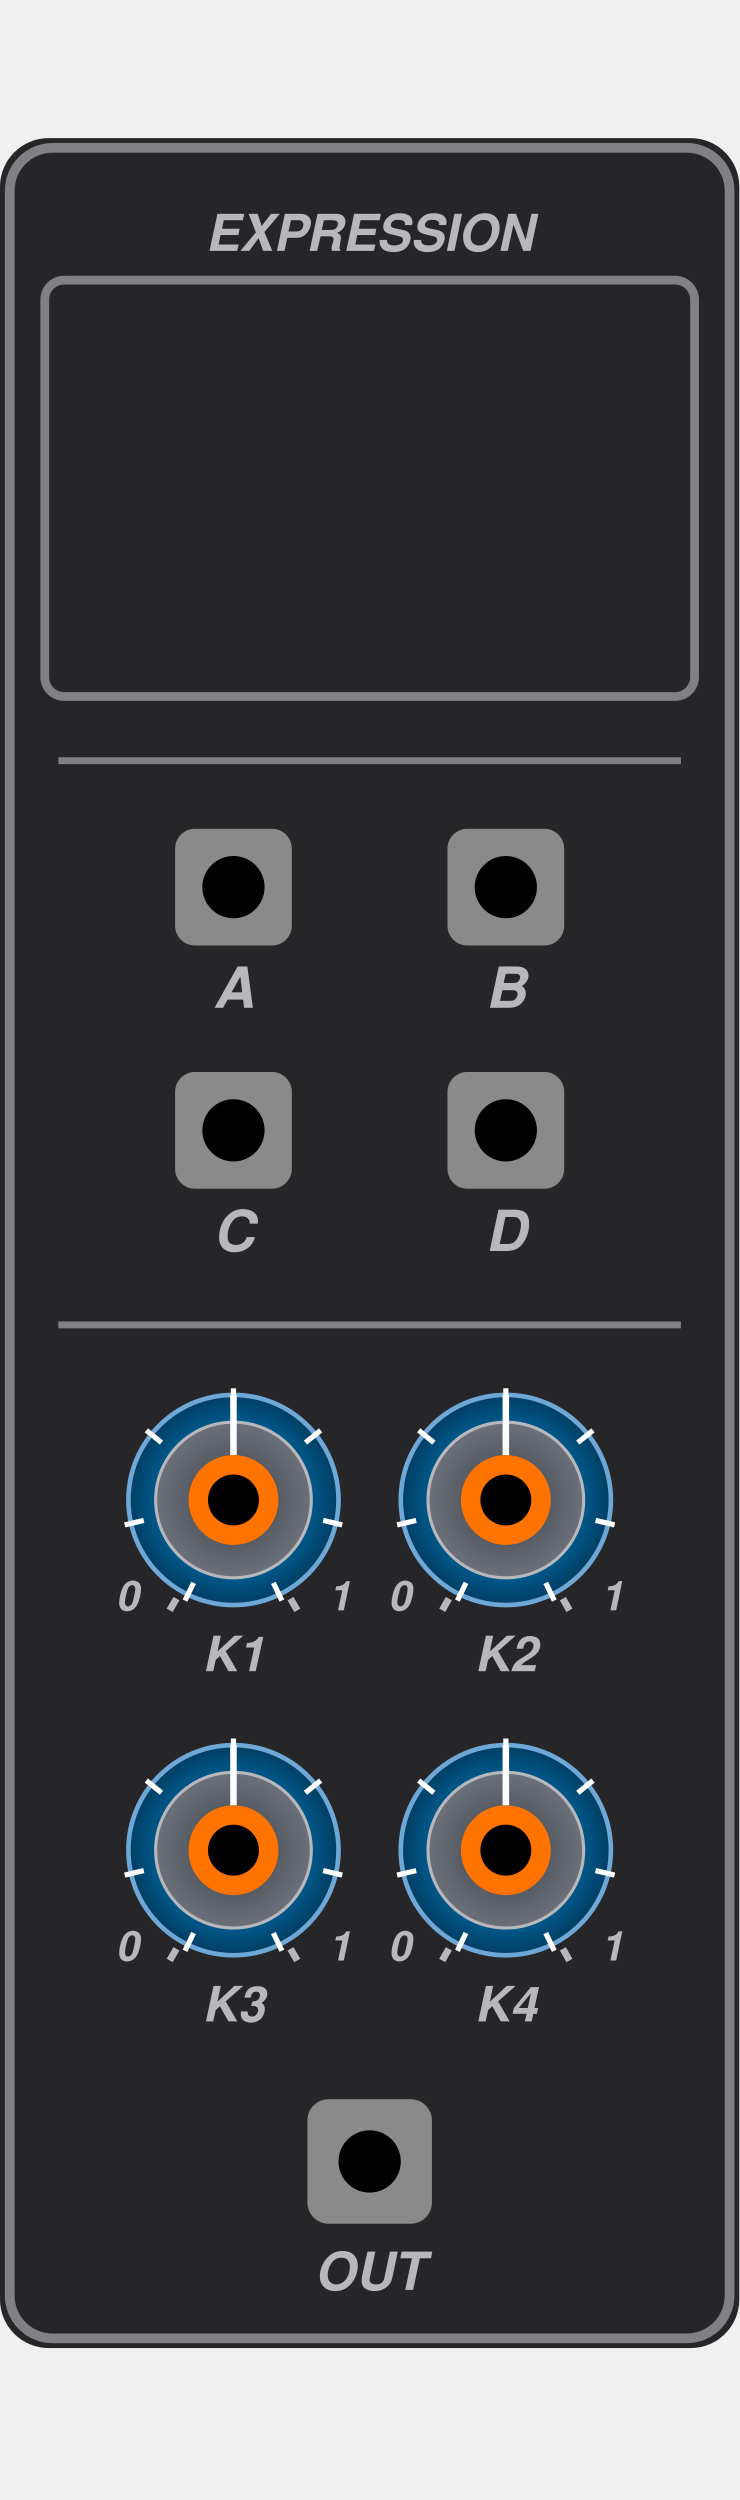
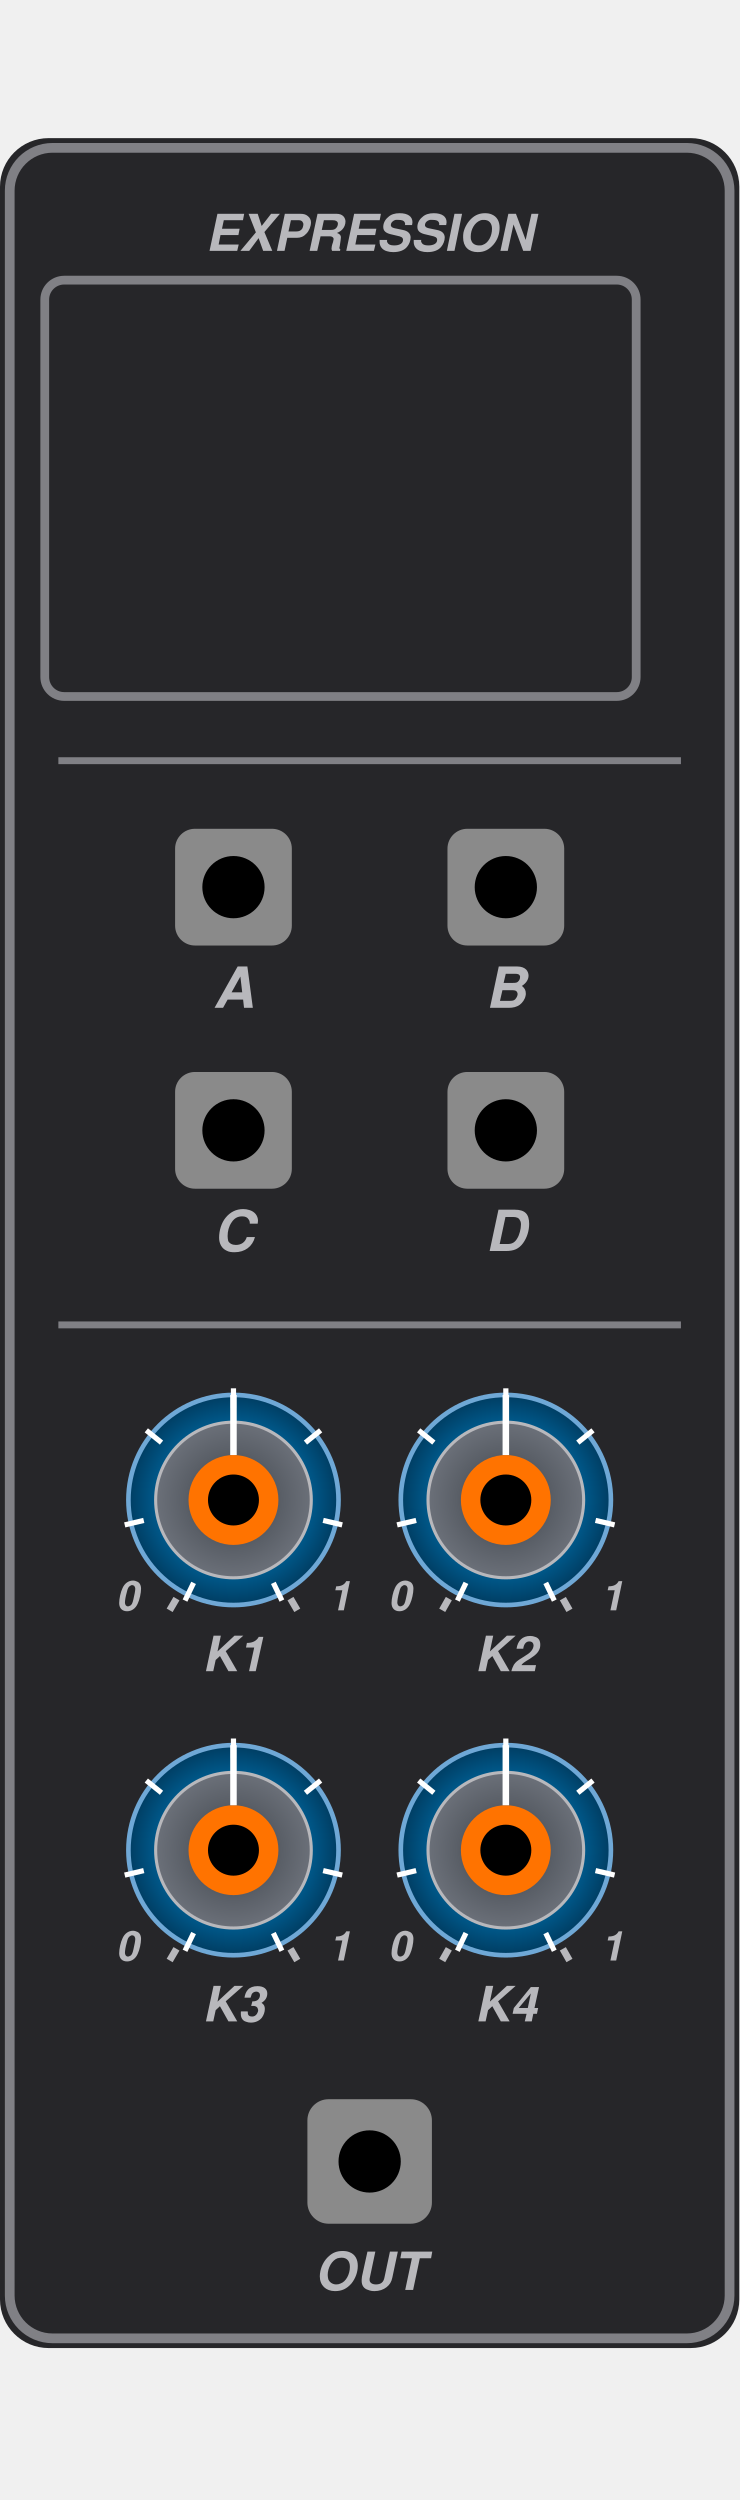
<svg xmlns="http://www.w3.org/2000/svg" width="38mm" height="128.5mm" viewBox="3.9 0 38 128.5" font-family="Arial Narrow, Helvetica, Arial, sans-serif">
  <defs>
    <linearGradient id="metalStripV" x1="0" y1="0" x2="1" y2="0">
      <stop offset="0" stop-color="#565a62" />
      <stop offset="0.45" stop-color="#6a6f78" />
      <stop offset="0.7" stop-color="#7a7f88" />
      <stop offset="1" stop-color="#8b909a" />
    </linearGradient>
    <linearGradient id="metalStripH" x1="0" y1="0" x2="0" y2="1">
      <stop offset="0" stop-color="#565a62" />
      <stop offset="0.45" stop-color="#6a6f78" />
      <stop offset="0.7" stop-color="#7a7f88" />
      <stop offset="1" stop-color="#8b909a" />
    </linearGradient>
    <radialGradient id="metalDisc">
      <stop offset="0" stop-color="#565a62" />
      <stop offset="0.45" stop-color="#6a6f78" />
      <stop offset="0.7" stop-color="#7a7f88" />
      <stop offset="1" stop-color="#8b909a" />
    </radialGradient>
    <radialGradient id="blueRing">
      <stop offset="0" stop-color="#1688cc" />
      <stop offset="0.55" stop-color="#006da8" />
      <stop offset="1" stop-color="#003d62" />
    </radialGradient>
    <radialGradient id="orangeRing">
      <stop offset="0" stop-color="#f2953a" />
      <stop offset="0.55" stop-color="#d06b00" />
      <stop offset="1" stop-color="#6f3800" />
    </radialGradient>
    <radialGradient id="greenRing">
      <stop offset="0" stop-color="#3ec06a" />
      <stop offset="0.55" stop-color="#149146" />
      <stop offset="1" stop-color="#0a4a24" />
    </radialGradient>
    <radialGradient id="purpleRing">
      <stop offset="0" stop-color="#a07ae0" />
      <stop offset="0.55" stop-color="#7548c0" />
      <stop offset="1" stop-color="#3d2268" />
    </radialGradient>
    <radialGradient id="blueDial">
      <stop offset="0" stop-color="#1d79b7" />
      <stop offset="0.6" stop-color="#00639a" />
      <stop offset="1" stop-color="#00456e" />
    </radialGradient>
    <radialGradient id="knobCap">
      <stop offset="0" stop-color="#3a3d43" />
      <stop offset="0.4" stop-color="#4c5058" />
      <stop offset="0.62" stop-color="#5a5f67" />
      <stop offset="1" stop-color="#6b7079" />
    </radialGradient>
    <radialGradient id="redLed">
      <stop offset="0" stop-color="#ff4a4a" />
      <stop offset="0.55" stop-color="#d00000" />
      <stop offset="1" stop-color="#650000" />
    </radialGradient>
    <radialGradient id="greenLed">
      <stop offset="0" stop-color="#5cf07a" />
      <stop offset="0.55" stop-color="#12a531" />
      <stop offset="1" stop-color="#054d15" />
    </radialGradient>
    <radialGradient id="orangeLed">
      <stop offset="0" stop-color="#ffbf5c" />
      <stop offset="0.55" stop-color="#ef7d00" />
      <stop offset="1" stop-color="#7a3a00" />
    </radialGradient>
  </defs>
  <g transform="translate(3.9 7.0994)">
    <rect x="0" y="0" width="38" height="113.591" rx="2.5" fill="#262629" />
    <rect x="0.5" y="0.5" width="37" height="112.591" rx="2.2" fill="none" stroke="#808085" stroke-width="0.5" />
    <text x="19" y="5.8" font-size="2.606" font-weight="700" font-style="italic" fill="#b8b8bc" text-anchor="middle" font-family="Arial Narrow, Helvetica, Arial, sans-serif">EXPRESSION</text>
-     <rect x="2.3" y="7.3" width="33.4" height="21.4" rx="1" fill="none" stroke="#808085" stroke-width="0.45" />
+     <rect x="2.3" y="7.3" width="30.4" height="21.4" rx="1" fill="none" stroke="#808085" stroke-width="0.45" />
    <line x1="3" y1="32" x2="35" y2="32" stroke="#808085" stroke-width="0.355" />
    <g data-wcoast-port="aIn" data-wcoast-cx="12" data-wcoast-cy="38.5">
      <rect x="9.00" y="35.50" width="6.00" height="6.00" rx="1.02" fill="#8a8a8a" data-wcoast-role="jackbody" />
      <circle cx="12" cy="38.5" r="1.6" fill="#000000" data-wcoast-role="jackhole" />
    </g>
    <text x="12" y="44.7" font-size="2.906" font-weight="700" font-style="italic" fill="#b8b8bc" text-anchor="middle" font-family="Arial Narrow, Helvetica, Arial, sans-serif">A</text>
    <g data-wcoast-port="bIn" data-wcoast-cx="26" data-wcoast-cy="38.5">
      <rect x="23.00" y="35.50" width="6.00" height="6.00" rx="1.02" fill="#8a8a8a" data-wcoast-role="jackbody" />
      <circle cx="26" cy="38.5" r="1.6" fill="#000000" data-wcoast-role="jackhole" />
    </g>
    <text x="26" y="44.7" font-size="2.906" font-weight="700" font-style="italic" fill="#b8b8bc" text-anchor="middle" font-family="Arial Narrow, Helvetica, Arial, sans-serif">B</text>
    <g data-wcoast-port="cIn" data-wcoast-cx="12" data-wcoast-cy="51">
      <rect x="9.00" y="48.00" width="6.00" height="6.00" rx="1.02" fill="#8a8a8a" data-wcoast-role="jackbody" />
      <circle cx="12" cy="51" r="1.6" fill="#000000" data-wcoast-role="jackhole" />
    </g>
    <text x="12" y="57.2" font-size="2.906" font-weight="700" font-style="italic" fill="#b8b8bc" text-anchor="middle" font-family="Arial Narrow, Helvetica, Arial, sans-serif">C</text>
    <g data-wcoast-port="dIn" data-wcoast-cx="26" data-wcoast-cy="51">
      <rect x="23.00" y="48.00" width="6.00" height="6.00" rx="1.02" fill="#8a8a8a" data-wcoast-role="jackbody" />
      <circle cx="26" cy="51" r="1.6" fill="#000000" data-wcoast-role="jackhole" />
    </g>
    <text x="26" y="57.2" font-size="2.906" font-weight="700" font-style="italic" fill="#b8b8bc" text-anchor="middle" font-family="Arial Narrow, Helvetica, Arial, sans-serif">D</text>
    <line x1="3" y1="61" x2="35" y2="61" stroke="#808085" stroke-width="0.355" />
    <text x="7.125" y="75.672" font-size="2.106" font-weight="700" font-style="italic" fill="#b8b8bc" text-anchor="end" font-family="Arial Narrow, Helvetica, Arial, sans-serif">0</text>
    <text x="16.875" y="75.672" font-size="2.106" font-weight="700" font-style="italic" fill="#b8b8bc" text-anchor="start" font-family="Arial Narrow, Helvetica, Arial, sans-serif">1</text>
    <g data-wcoast-param="k1" data-wcoast-cx="12" data-wcoast-cy="70" data-wcoast-angle-min="-150" data-wcoast-angle-max="150" data-wcoast-port="k1Cv">
      <circle cx="12" cy="70" r="5.4" fill="url(#blueRing)" stroke="#6fa8d6" stroke-width="0.238" />
      <circle cx="12" cy="70" r="4" fill="url(#knobCap)" stroke="#b8b8bc" stroke-width="0.159" />
      <line x1="9.07" y1="75.07" x2="8.72" y2="75.67" stroke="#b8b8bc" stroke-width="0.355" />
      <line x1="14.93" y1="75.07" x2="15.28" y2="75.67" stroke="#b8b8bc" stroke-width="0.355" />
      <circle cx="12" cy="70" r="2.31" fill="#ff7300" />
      <circle cx="12" cy="70" r="1.31" fill="#000000" data-wcoast-role="jackhole" />
      <g data-wcoast-role="indicator">
        <line x1="12.00" y1="64.26" x2="12.00" y2="65.27" stroke="#ffffff" stroke-width="0.268" />
        <line x1="16.48" y1="66.42" x2="15.70" y2="67.05" stroke="#ffffff" stroke-width="0.268" />
        <line x1="17.59" y1="71.28" x2="16.61" y2="71.05" stroke="#ffffff" stroke-width="0.268" />
        <line x1="14.49" y1="75.17" x2="14.05" y2="74.26" stroke="#ffffff" stroke-width="0.268" />
        <line x1="9.51" y1="75.17" x2="9.95" y2="74.26" stroke="#ffffff" stroke-width="0.268" />
        <line x1="6.41" y1="71.28" x2="7.39" y2="71.05" stroke="#ffffff" stroke-width="0.268" />
        <line x1="7.52" y1="66.42" x2="8.30" y2="67.05" stroke="#ffffff" stroke-width="0.268" />
        <line x1="12" y1="67.69" x2="12" y2="64.60" stroke="#ffffff" stroke-width="0.335" />
      </g>
    </g>
    <text x="12" y="78.8" font-size="2.506" font-weight="700" font-style="italic" fill="#b8b8bc" text-anchor="middle" font-family="Arial Narrow, Helvetica, Arial, sans-serif">K1</text>
    <text x="21.125" y="75.672" font-size="2.106" font-weight="700" font-style="italic" fill="#b8b8bc" text-anchor="end" font-family="Arial Narrow, Helvetica, Arial, sans-serif">0</text>
    <text x="30.875" y="75.672" font-size="2.106" font-weight="700" font-style="italic" fill="#b8b8bc" text-anchor="start" font-family="Arial Narrow, Helvetica, Arial, sans-serif">1</text>
    <g data-wcoast-param="k2" data-wcoast-cx="26" data-wcoast-cy="70" data-wcoast-angle-min="-150" data-wcoast-angle-max="150" data-wcoast-port="k2Cv">
      <circle cx="26" cy="70" r="5.4" fill="url(#blueRing)" stroke="#6fa8d6" stroke-width="0.238" />
      <circle cx="26" cy="70" r="4" fill="url(#knobCap)" stroke="#b8b8bc" stroke-width="0.159" />
      <line x1="23.07" y1="75.07" x2="22.73" y2="75.67" stroke="#b8b8bc" stroke-width="0.355" />
      <line x1="28.93" y1="75.07" x2="29.27" y2="75.67" stroke="#b8b8bc" stroke-width="0.355" />
      <circle cx="26" cy="70" r="2.31" fill="#ff7300" />
      <circle cx="26" cy="70" r="1.31" fill="#000000" data-wcoast-role="jackhole" />
      <g data-wcoast-role="indicator">
        <line x1="26.00" y1="64.26" x2="26.00" y2="65.27" stroke="#ffffff" stroke-width="0.268" />
        <line x1="30.48" y1="66.42" x2="29.70" y2="67.05" stroke="#ffffff" stroke-width="0.268" />
        <line x1="31.59" y1="71.28" x2="30.61" y2="71.05" stroke="#ffffff" stroke-width="0.268" />
        <line x1="28.49" y1="75.17" x2="28.05" y2="74.26" stroke="#ffffff" stroke-width="0.268" />
        <line x1="23.51" y1="75.17" x2="23.95" y2="74.26" stroke="#ffffff" stroke-width="0.268" />
        <line x1="20.41" y1="71.28" x2="21.39" y2="71.05" stroke="#ffffff" stroke-width="0.268" />
        <line x1="21.52" y1="66.42" x2="22.30" y2="67.05" stroke="#ffffff" stroke-width="0.268" />
        <line x1="26" y1="67.69" x2="26" y2="64.60" stroke="#ffffff" stroke-width="0.335" />
      </g>
    </g>
    <text x="26" y="78.8" font-size="2.506" font-weight="700" font-style="italic" fill="#b8b8bc" text-anchor="middle" font-family="Arial Narrow, Helvetica, Arial, sans-serif">K2</text>
    <text x="7.125" y="93.672" font-size="2.106" font-weight="700" font-style="italic" fill="#b8b8bc" text-anchor="end" font-family="Arial Narrow, Helvetica, Arial, sans-serif">0</text>
    <text x="16.875" y="93.672" font-size="2.106" font-weight="700" font-style="italic" fill="#b8b8bc" text-anchor="start" font-family="Arial Narrow, Helvetica, Arial, sans-serif">1</text>
    <g data-wcoast-param="k3" data-wcoast-cx="12" data-wcoast-cy="88" data-wcoast-angle-min="-150" data-wcoast-angle-max="150" data-wcoast-port="k3Cv">
      <circle cx="12" cy="88" r="5.4" fill="url(#blueRing)" stroke="#6fa8d6" stroke-width="0.238" />
      <circle cx="12" cy="88" r="4" fill="url(#knobCap)" stroke="#b8b8bc" stroke-width="0.159" />
      <line x1="9.07" y1="93.07" x2="8.72" y2="93.67" stroke="#b8b8bc" stroke-width="0.355" />
      <line x1="14.93" y1="93.07" x2="15.28" y2="93.67" stroke="#b8b8bc" stroke-width="0.355" />
      <circle cx="12" cy="88" r="2.31" fill="#ff7300" />
      <circle cx="12" cy="88" r="1.31" fill="#000000" data-wcoast-role="jackhole" />
      <g data-wcoast-role="indicator">
        <line x1="12.00" y1="82.26" x2="12.00" y2="83.27" stroke="#ffffff" stroke-width="0.268" />
        <line x1="16.48" y1="84.42" x2="15.70" y2="85.05" stroke="#ffffff" stroke-width="0.268" />
        <line x1="17.59" y1="89.28" x2="16.61" y2="89.05" stroke="#ffffff" stroke-width="0.268" />
        <line x1="14.49" y1="93.17" x2="14.05" y2="92.26" stroke="#ffffff" stroke-width="0.268" />
        <line x1="9.51" y1="93.17" x2="9.95" y2="92.26" stroke="#ffffff" stroke-width="0.268" />
        <line x1="6.41" y1="89.28" x2="7.39" y2="89.05" stroke="#ffffff" stroke-width="0.268" />
        <line x1="7.52" y1="84.42" x2="8.30" y2="85.05" stroke="#ffffff" stroke-width="0.268" />
        <line x1="12" y1="85.69" x2="12" y2="82.60" stroke="#ffffff" stroke-width="0.335" />
      </g>
    </g>
    <text x="12" y="96.8" font-size="2.506" font-weight="700" font-style="italic" fill="#b8b8bc" text-anchor="middle" font-family="Arial Narrow, Helvetica, Arial, sans-serif">K3</text>
    <text x="21.125" y="93.672" font-size="2.106" font-weight="700" font-style="italic" fill="#b8b8bc" text-anchor="end" font-family="Arial Narrow, Helvetica, Arial, sans-serif">0</text>
    <text x="30.875" y="93.672" font-size="2.106" font-weight="700" font-style="italic" fill="#b8b8bc" text-anchor="start" font-family="Arial Narrow, Helvetica, Arial, sans-serif">1</text>
    <g data-wcoast-param="k4" data-wcoast-cx="26" data-wcoast-cy="88" data-wcoast-angle-min="-150" data-wcoast-angle-max="150" data-wcoast-port="k4Cv">
      <circle cx="26" cy="88" r="5.4" fill="url(#blueRing)" stroke="#6fa8d6" stroke-width="0.238" />
      <circle cx="26" cy="88" r="4" fill="url(#knobCap)" stroke="#b8b8bc" stroke-width="0.159" />
      <line x1="23.07" y1="93.07" x2="22.73" y2="93.67" stroke="#b8b8bc" stroke-width="0.355" />
      <line x1="28.93" y1="93.07" x2="29.27" y2="93.67" stroke="#b8b8bc" stroke-width="0.355" />
      <circle cx="26" cy="88" r="2.31" fill="#ff7300" />
      <circle cx="26" cy="88" r="1.31" fill="#000000" data-wcoast-role="jackhole" />
      <g data-wcoast-role="indicator">
        <line x1="26.00" y1="82.26" x2="26.00" y2="83.27" stroke="#ffffff" stroke-width="0.268" />
        <line x1="30.48" y1="84.42" x2="29.70" y2="85.05" stroke="#ffffff" stroke-width="0.268" />
        <line x1="31.59" y1="89.28" x2="30.61" y2="89.05" stroke="#ffffff" stroke-width="0.268" />
        <line x1="28.49" y1="93.17" x2="28.05" y2="92.26" stroke="#ffffff" stroke-width="0.268" />
        <line x1="23.51" y1="93.17" x2="23.95" y2="92.26" stroke="#ffffff" stroke-width="0.268" />
        <line x1="20.41" y1="89.28" x2="21.39" y2="89.05" stroke="#ffffff" stroke-width="0.268" />
        <line x1="21.52" y1="84.42" x2="22.30" y2="85.05" stroke="#ffffff" stroke-width="0.268" />
        <line x1="26" y1="85.69" x2="26" y2="82.60" stroke="#ffffff" stroke-width="0.335" />
      </g>
    </g>
    <text x="26" y="96.8" font-size="2.506" font-weight="700" font-style="italic" fill="#b8b8bc" text-anchor="middle" font-family="Arial Narrow, Helvetica, Arial, sans-serif">K4</text>
    <g data-wcoast-port="outImage" data-wcoast-cx="19" data-wcoast-cy="104">
      <rect x="15.80" y="100.80" width="6.40" height="6.40" rx="1.09" fill="#8a8a8a" data-wcoast-role="jackbody" />
      <circle cx="19" cy="104" r="1.6" fill="#000000" data-wcoast-role="jackhole" />
    </g>
    <text x="19" y="110.6" font-size="2.706" font-weight="700" font-style="italic" fill="#b8b8bc" text-anchor="middle" font-family="Arial Narrow, Helvetica, Arial, sans-serif">OUT</text>
  </g>
</svg>
